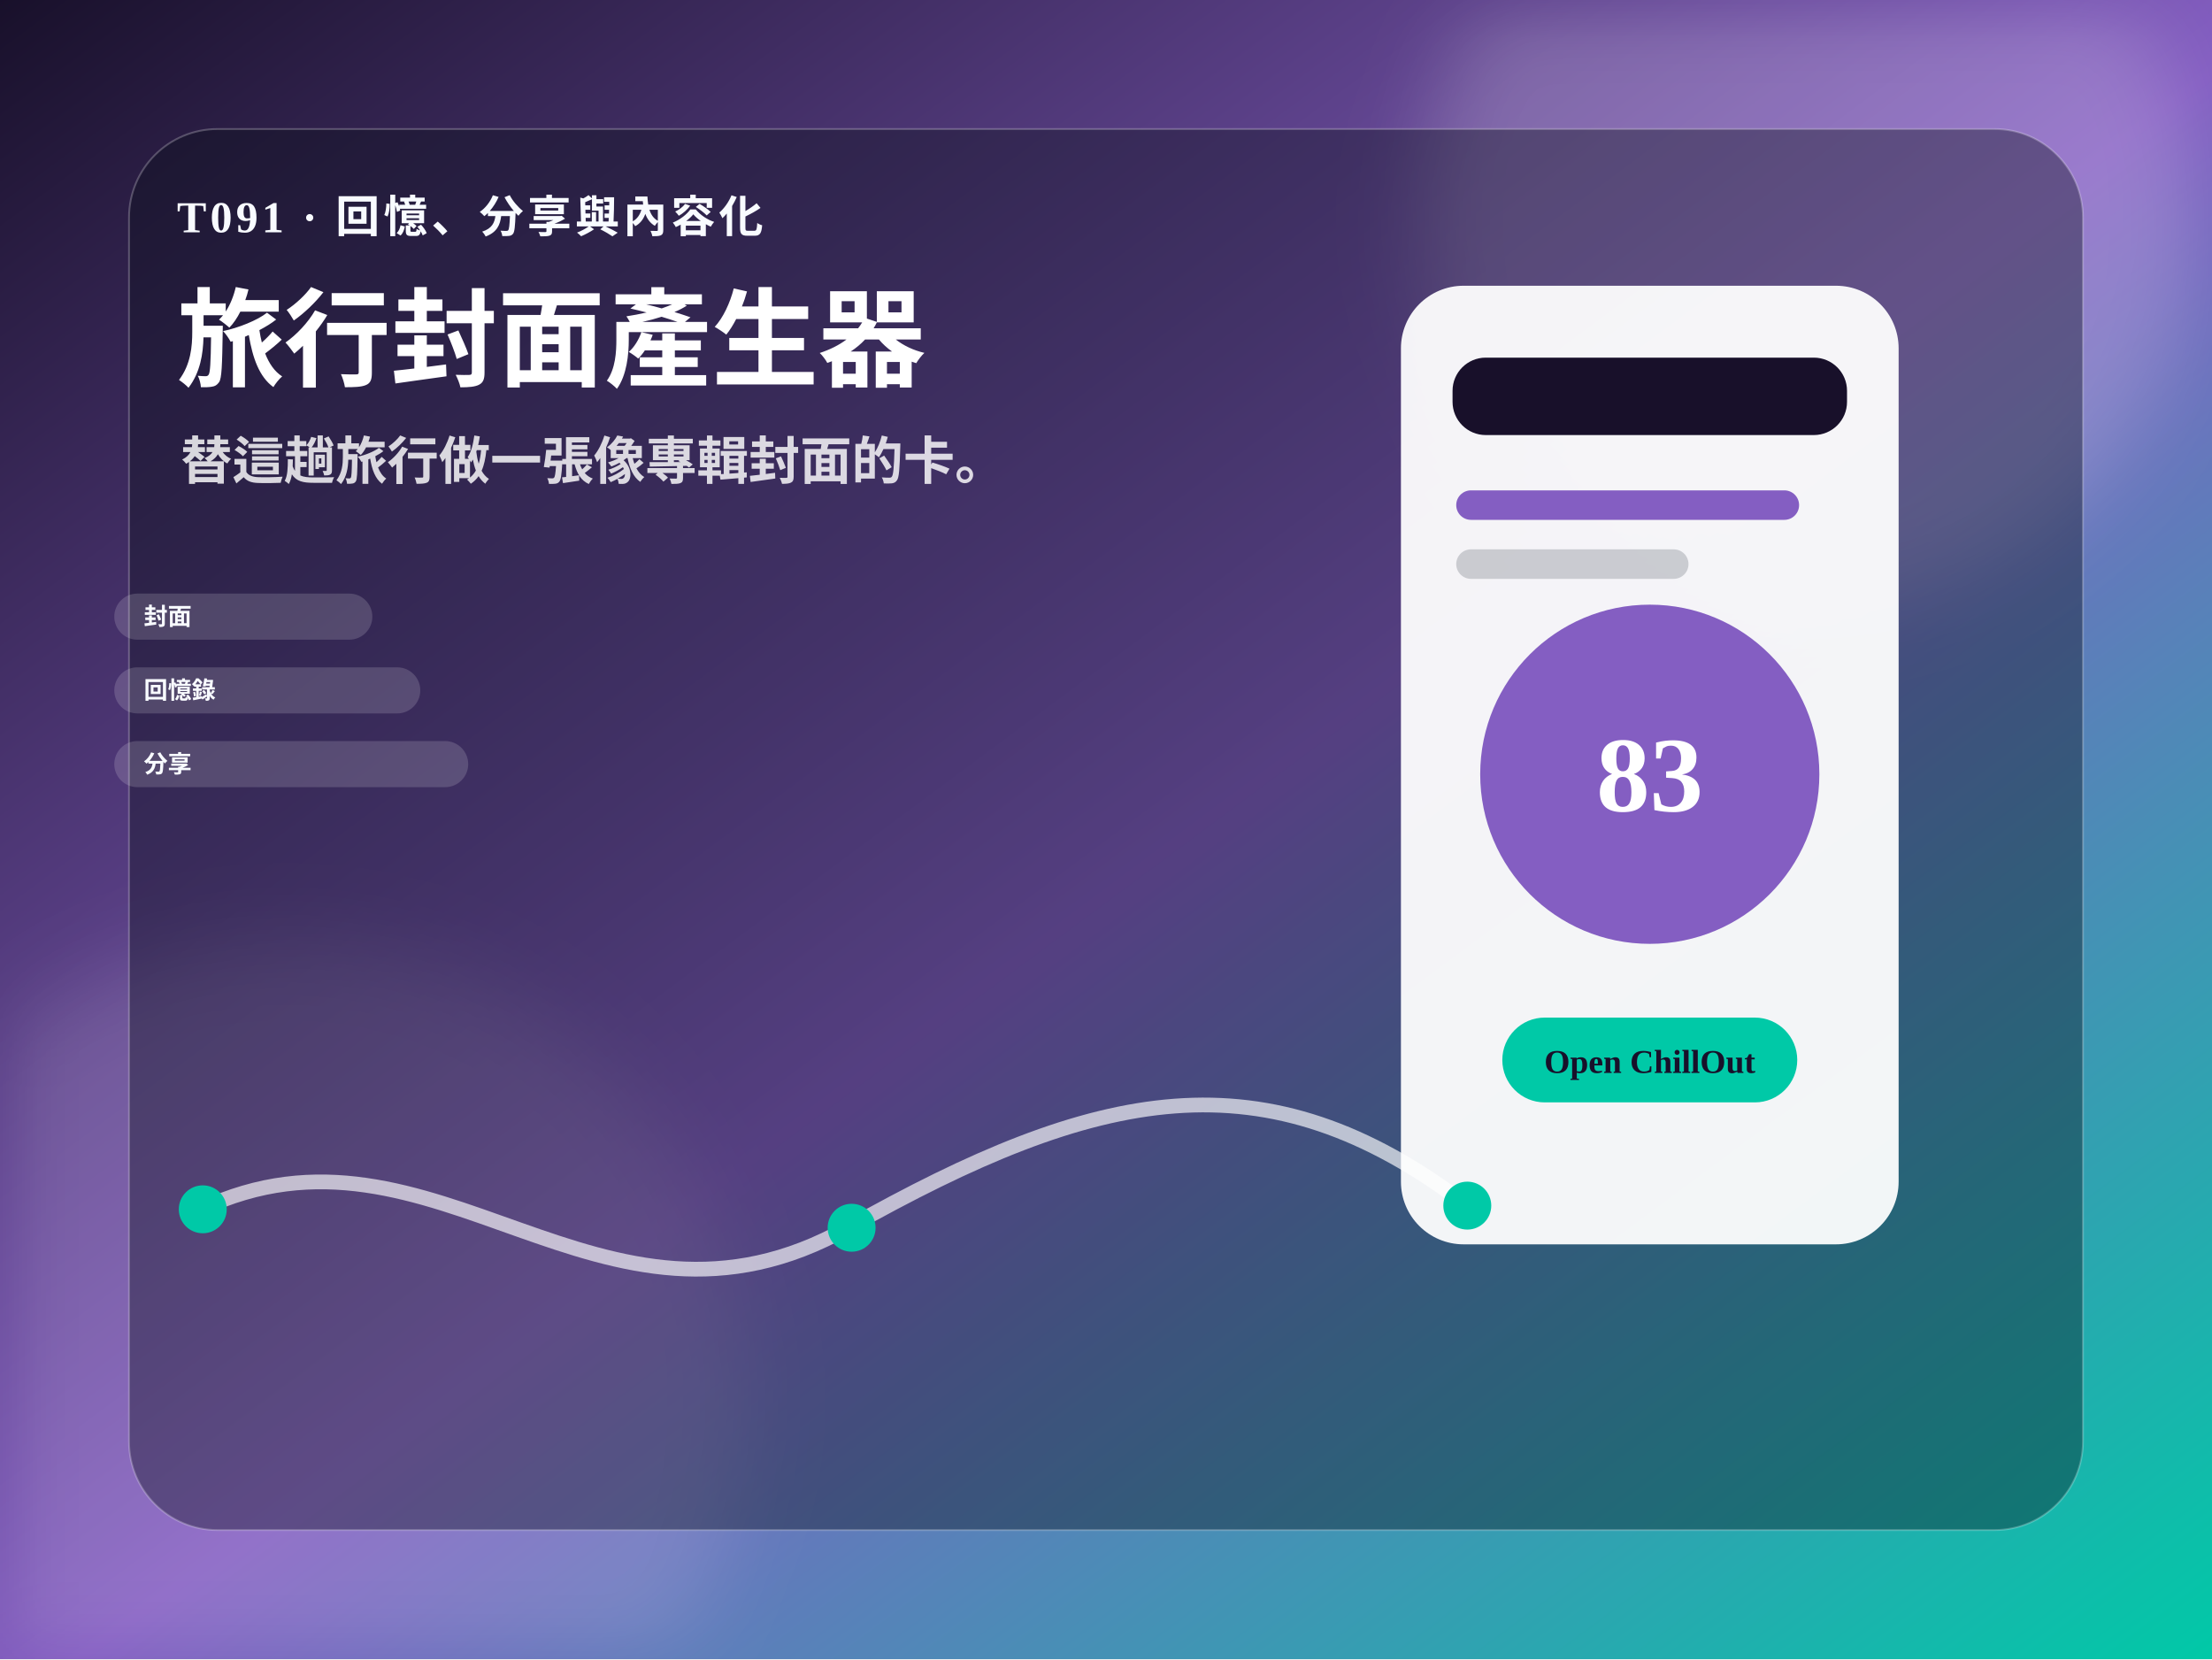
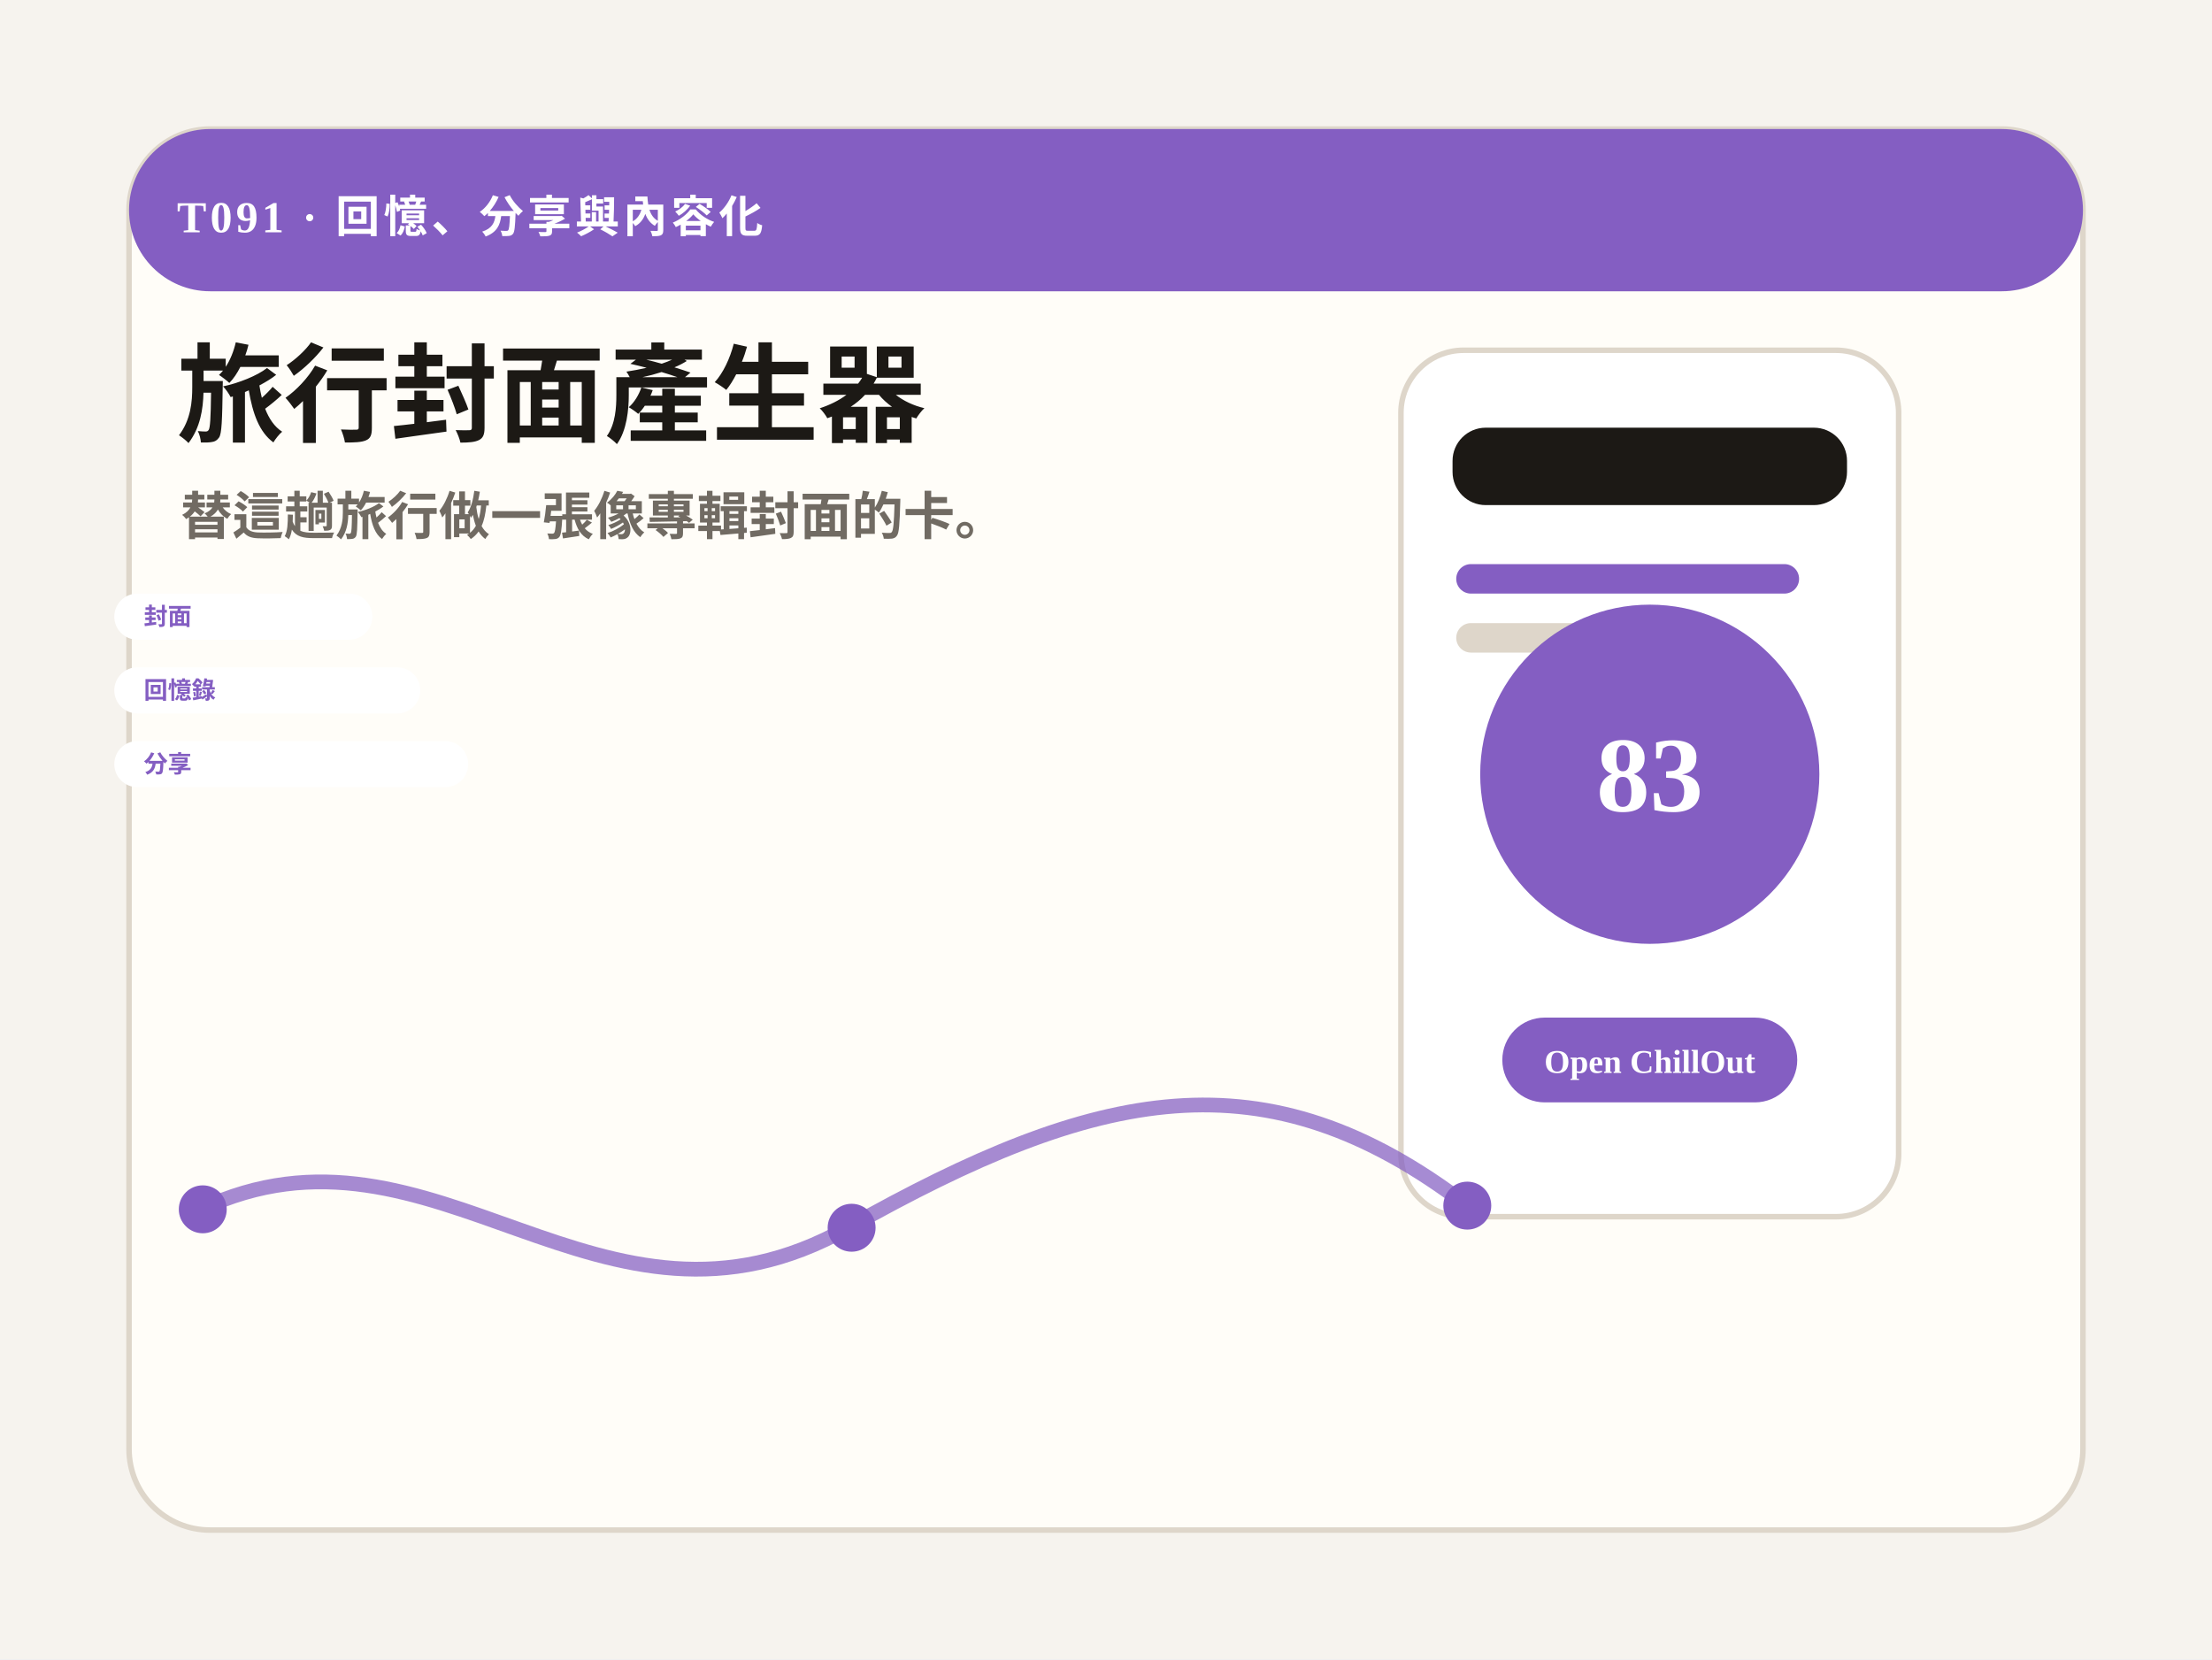
<svg xmlns="http://www.w3.org/2000/svg" width="1200" height="900" viewBox="0 0 1200 900" role="img" aria-label="旅行封面產生器">
-   <defs>
-     <linearGradient id="bg" x1="0" y1="0" x2="1" y2="1">
-       <stop offset="0" stop-color="#18102A" />
-       <stop offset=".52" stop-color="#845EC2" />
-       <stop offset="1" stop-color="#00C9A7" />
-     </linearGradient>
-     <filter id="soft" x="-20%" y="-20%" width="140%" height="140%">
-       <feGaussianBlur stdDeviation="22" />
-     </filter>
-   </defs>
-   <rect width="1200" height="900" fill="url(#bg)" />
-   <circle cx="980" cy="120" r="210" fill="rgba(255,255,255,.18)" filter="url(#soft)" />
-   <circle cx="155" cy="760" r="250" fill="rgba(255,255,255,.12)" filter="url(#soft)" />
-   <rect x="70" y="70" width="1060" height="760" rx="48" fill="rgba(8,14,24,.38)" stroke="rgba(255,255,255,.24)" />
-   <text x="96" y="126" font-size="24" fill="#F8FBFF" font-weight="800" letter-spacing="2">T091 · 回憶、分享與內容化</text>
-   <text x="96" y="205" font-size="58" fill="#FFFFFF" font-weight="900">旅行封面產生器</text>
-   <text x="98" y="260" font-size="28" fill="rgba(255,255,255,.82)" font-weight="700">替這趟旅行做一張像專輯封面的卡。</text>
-   <rect x="760" y="155" width="270" height="520" rx="34" fill="rgba(255,255,255,.94)" />
-   <rect x="788" y="194" width="214" height="42" rx="18" fill="#18102A" />
-   <rect x="790" y="266" width="186" height="16" rx="8" fill="#845EC2" />
-   <rect x="790" y="298" width="126" height="16" rx="8" fill="rgba(9,20,34,.18)" />
+   <rect width="1200" height="900" fill="#F6F3EE" />
+   <rect x="70" y="70" width="1060" height="760" rx="44" fill="#FFFDF8" stroke="#DED6CA" stroke-width="3" />
+   <rect x="70" y="70" width="1060" height="88" rx="44" fill="#845EC2" />
+   <text x="96" y="126" font-size="24" fill="#FFFFFF" font-weight="850" letter-spacing="2">T091 · 回憶、分享與內容化</text>
+   <text x="96" y="235" font-size="58" fill="#1C1915" font-weight="900">旅行封面產生器</text>
+   <text x="98" y="290" font-size="28" fill="#716B63" font-weight="700">替這趟旅行做一張像專輯封面的卡。</text>
+   <rect x="760" y="190" width="270" height="470" rx="34" fill="#FFFFFF" stroke="#DED6CA" stroke-width="3" />
+   <rect x="788" y="232" width="214" height="42" rx="18" fill="#1C1915" />
+   <rect x="790" y="306" width="186" height="16" rx="8" fill="#845EC2" />
+   <rect x="790" y="338" width="126" height="16" rx="8" fill="#DED6CA" />
  <circle cx="895" cy="420" r="92" fill="#845EC2" />
  <text x="895" y="440" font-size="58" text-anchor="middle" fill="#FFFFFF" font-weight="900">83</text>
-   <rect x="815" y="552" width="160" height="46" rx="23" fill="#00C9A7" />
-   <text x="895" y="582" font-size="18" text-anchor="middle" fill="#18102A" font-weight="900">Open ChillOut</text>
-   <rect x="62" y="322" width="140" height="25" rx="12.5" fill="rgba(255,255,255,.16)" />
-   <text x="78" y="339" font-size="13" fill="#F8FBFF" font-weight="700">封面</text>
-   <rect x="62" y="362" width="166" height="25" rx="12.5" fill="rgba(255,255,255,.16)" />
-   <text x="78" y="379" font-size="13" fill="#F8FBFF" font-weight="700">回憶錄</text>
-   <rect x="62" y="402" width="192" height="25" rx="12.5" fill="rgba(255,255,255,.16)" />
-   <text x="78" y="419" font-size="13" fill="#F8FBFF" font-weight="700">分享</text>
-   <path d="M109 656 C236 596 325 742 460 666 S686 570 796 654" fill="none" stroke="rgba(255,255,255,.65)" stroke-width="8" stroke-linecap="round" />
-   <circle cx="110" cy="656" r="13" fill="#00C9A7" />
-   <circle cx="462" cy="666" r="13" fill="#00C9A7" />
-   <circle cx="796" cy="654" r="13" fill="#00C9A7" />
+   <rect x="815" y="552" width="160" height="46" rx="23" fill="#845EC2" />
+   <text x="895" y="582" font-size="18" text-anchor="middle" fill="#FFFFFF" font-weight="900">Open ChillOut</text>
+   <rect x="62" y="322" width="140" height="25" rx="12.5" fill="#FFFFFF" />
+   <text x="78" y="339" font-size="13" fill="#845EC2" font-weight="800">封面</text>
+   <rect x="62" y="362" width="166" height="25" rx="12.5" fill="#FFFFFF" />
+   <text x="78" y="379" font-size="13" fill="#845EC2" font-weight="800">回憶錄</text>
+   <rect x="62" y="402" width="192" height="25" rx="12.5" fill="#FFFFFF" />
+   <text x="78" y="419" font-size="13" fill="#845EC2" font-weight="800">分享</text>
+   <path d="M109 656 C236 596 325 742 460 666 S686 570 796 654" fill="none" stroke="#845EC2" stroke-width="8" stroke-linecap="round" opacity=".72" />
+   <circle cx="110" cy="656" r="13" fill="#845EC2" />
+   <circle cx="462" cy="666" r="13" fill="#845EC2" />
+   <circle cx="796" cy="654" r="13" fill="#845EC2" />
</svg>
